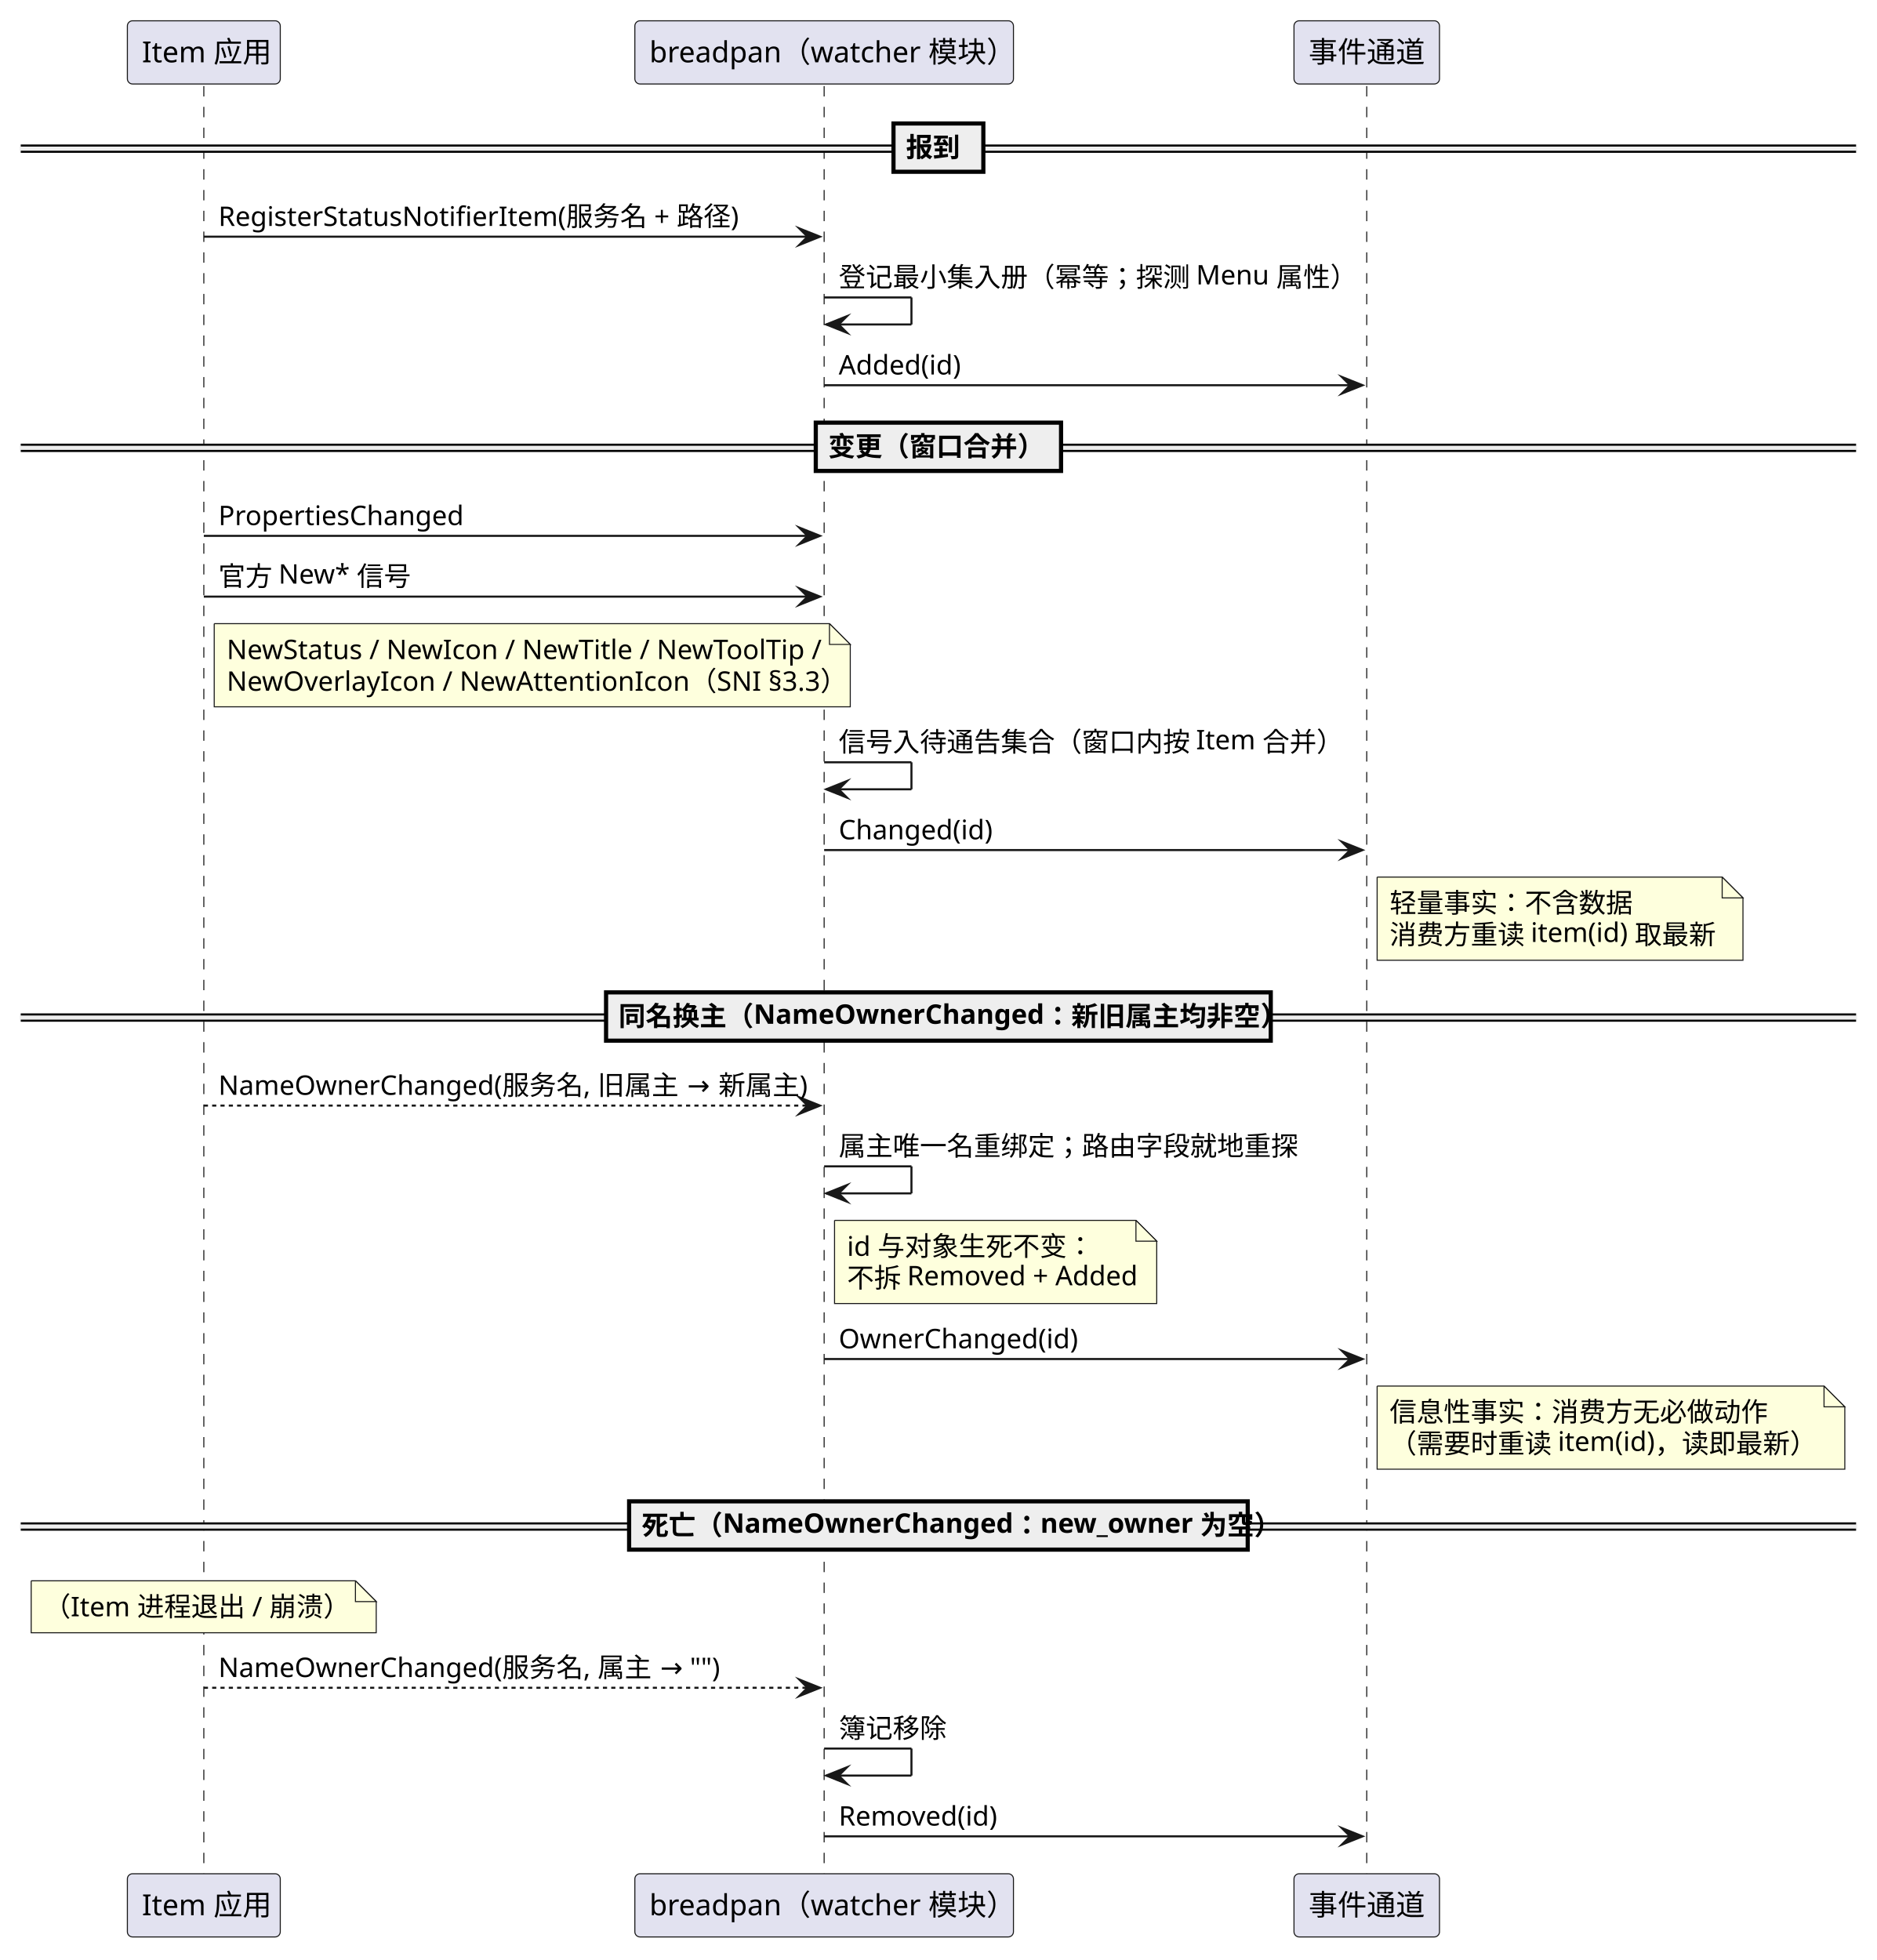
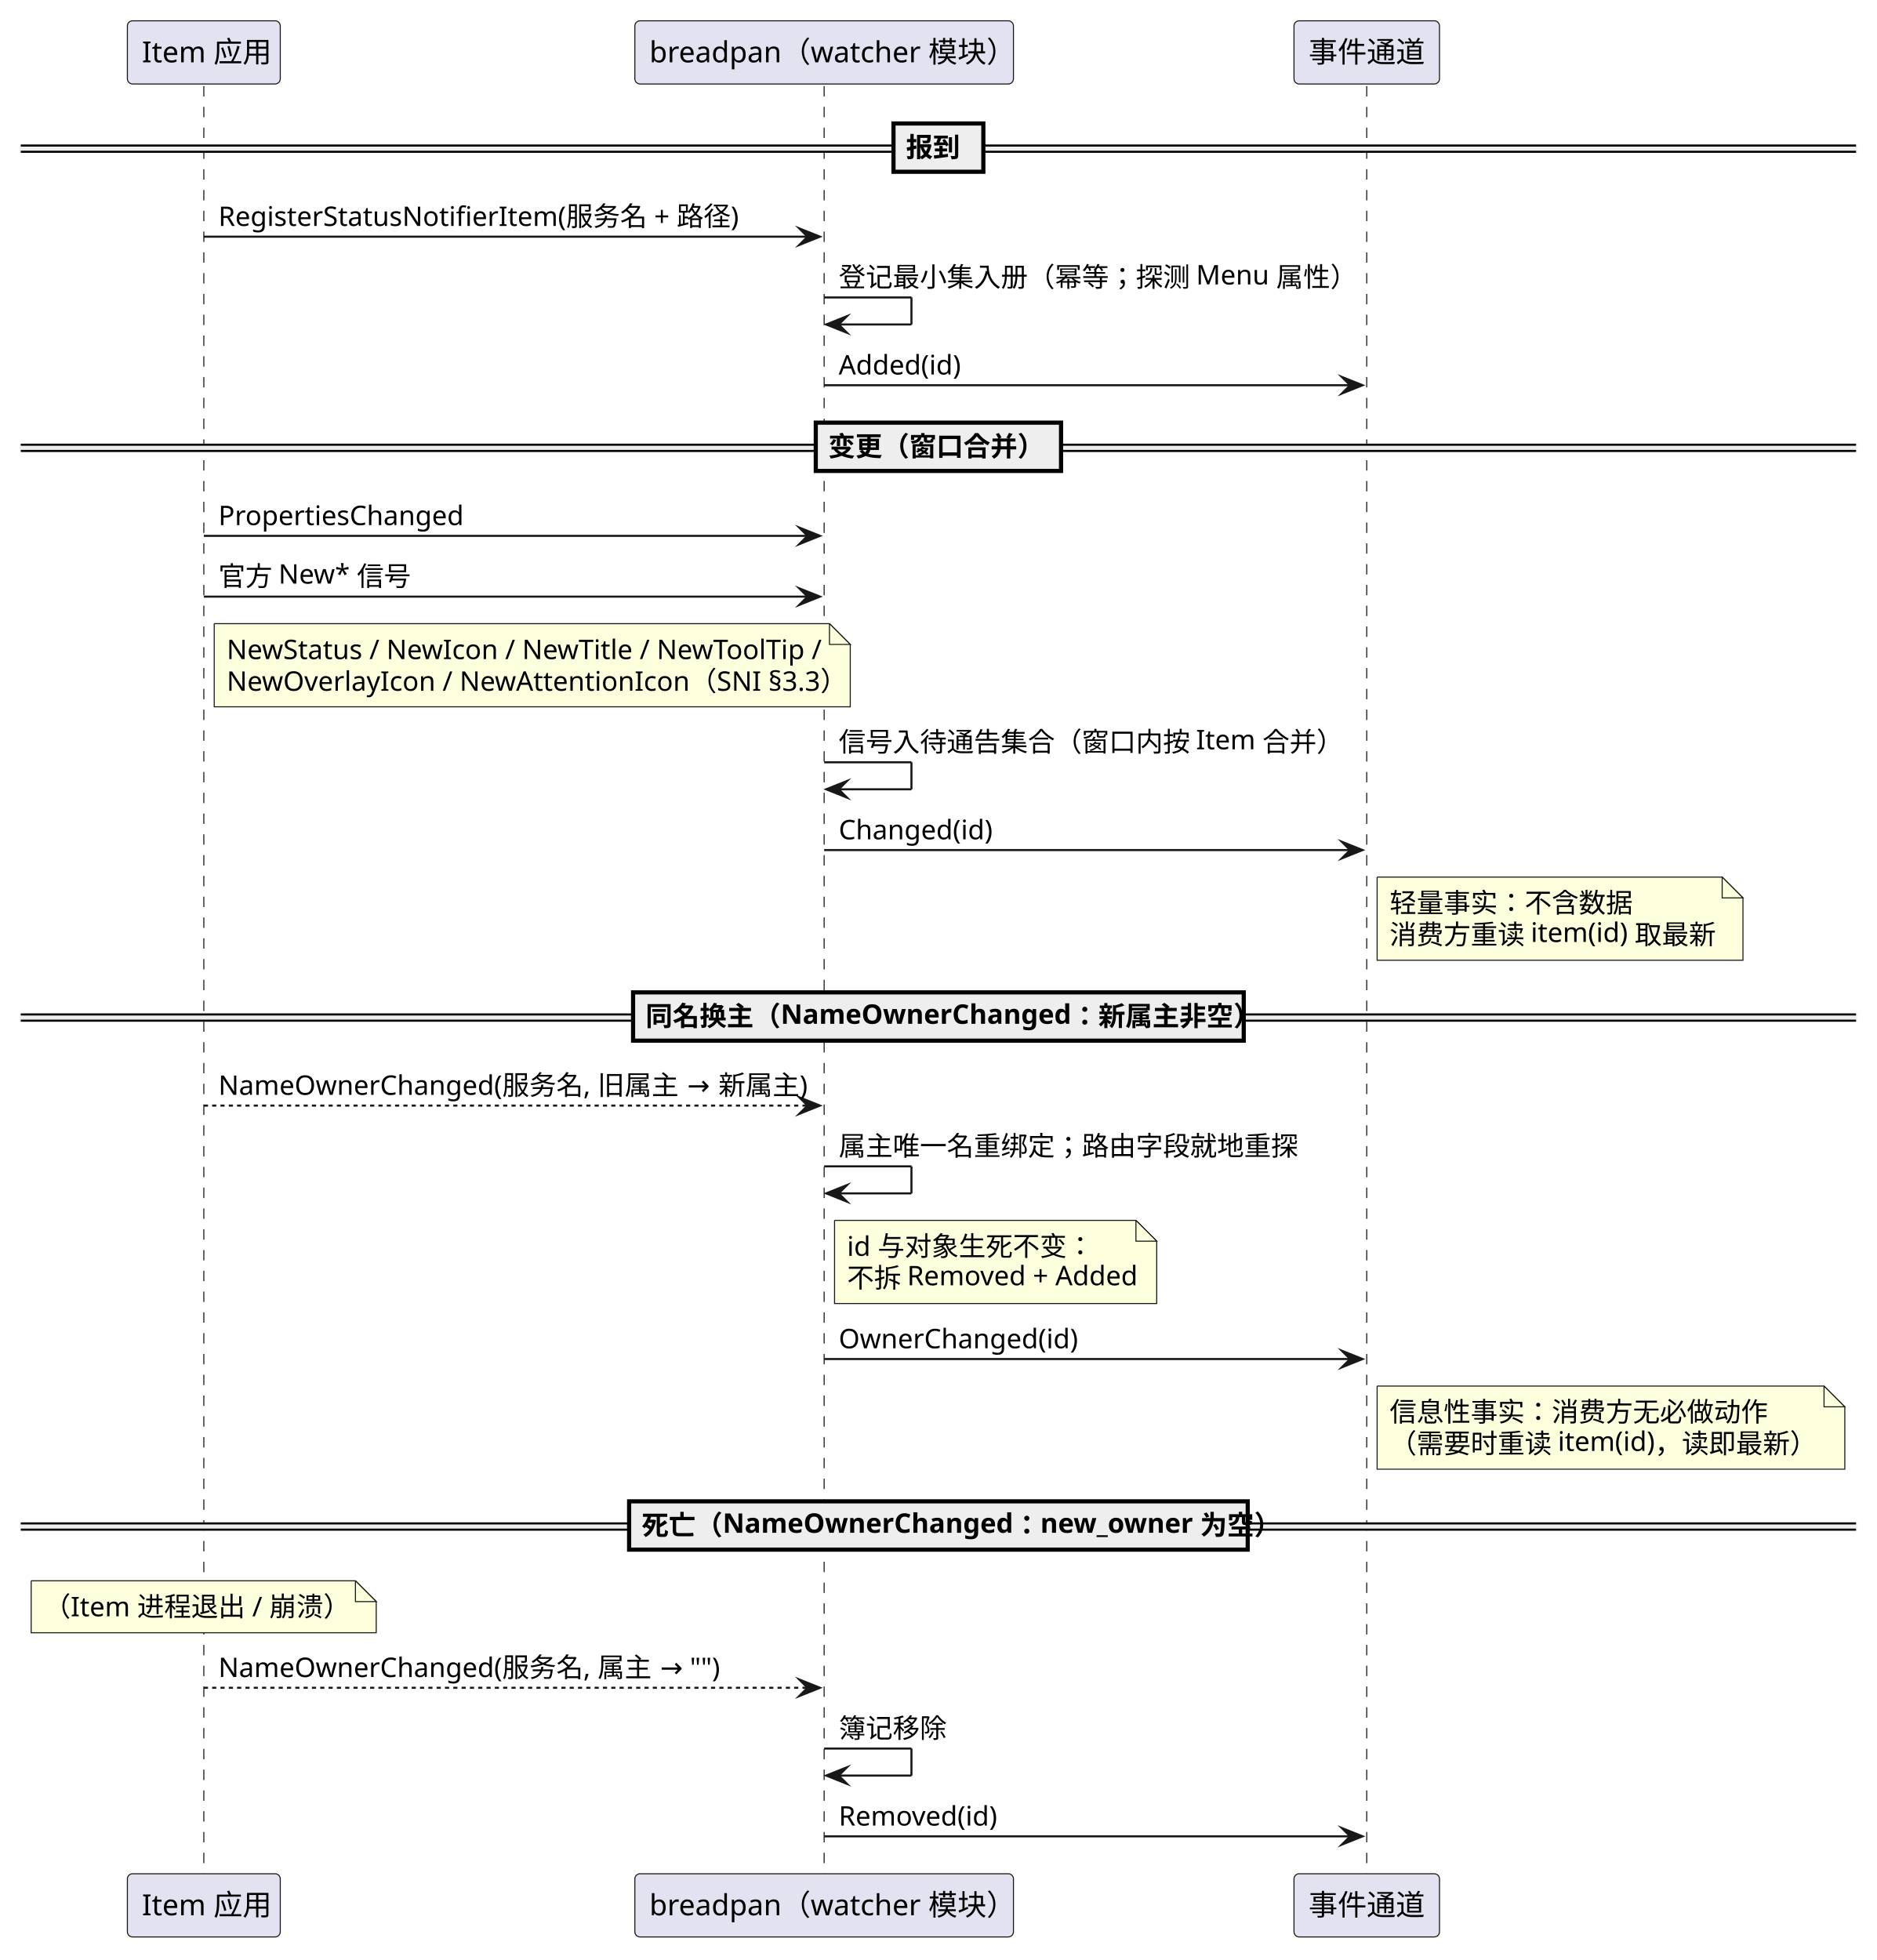
<svg xmlns="http://www.w3.org/2000/svg" version="1.1" data-diagram-type="SEQUENCE" style="width:903px;height:943px;background:#FFFFFF;" width="903px" height="943px" viewBox="0 0 903 943" zoomAndPan="magnify" preserveAspectRatio="none" contentStyleType="text/css">
  <defs />
  <g font-family="sans-serif" lengthAdjust="spacing">
    <g>
      <rect x="94.56" y="41.406" width="8" height="860.094" fill="#000" fill-opacity="0" />
      <line x1="98.06" y1="41.406" x2="98.06" y2="901.5" style="stroke:#181818;stroke-width:0.5;stroke-dasharray:5,5;" />
    </g>
    <g>
      <rect x="392.995" y="41.406" width="8" height="860.094" fill="#000" fill-opacity="0" />
      <line x1="396.495" y1="41.406" x2="396.495" y2="901.5" style="stroke:#181818;stroke-width:0.5;stroke-dasharray:5,5;" />
    </g>
    <g>
      <rect x="654.033" y="41.406" width="8" height="860.094" fill="#000" fill-opacity="0" />
      <line x1="657.533" y1="41.406" x2="657.533" y2="901.5" style="stroke:#181818;stroke-width:0.5;stroke-dasharray:5,5;" />
    </g>
    <rect x="61.279" y="10" width="73.561" height="30.406" fill="#E2E2F0" style="stroke:#181818;stroke-width:0.5;" rx="2.5" ry="2.5" />
    <text x="68.279" y="29.988" fill="#000" font-size="14" textLength="59.561">Item 应用</text>
    <rect x="305.423" y="10" width="182.143" height="30.406" fill="#E2E2F0" style="stroke:#181818;stroke-width:0.5;" rx="2.5" ry="2.5" />
    <text x="312.423" y="29.988" fill="#000" font-size="14" textLength="168.143">breadpan（watcher 模块）</text>
    <rect x="622.533" y="10" width="70" height="30.406" fill="#E2E2F0" style="stroke:#181818;stroke-width:0.5;" rx="2.5" ry="2.5" />
    <text x="629.533" y="29.988" fill="#000" font-size="14" textLength="56">事件通道</text>
    <rect x="61.279" y="901.5" width="73.561" height="30.406" fill="#E2E2F0" style="stroke:#181818;stroke-width:0.5;" rx="2.5" ry="2.5" />
    <text x="68.279" y="921.488" fill="#000" font-size="14" textLength="59.561">Item 应用</text>
    <rect x="305.423" y="901.5" width="182.143" height="30.406" fill="#E2E2F0" style="stroke:#181818;stroke-width:0.5;" rx="2.5" ry="2.5" />
    <text x="312.423" y="921.488" fill="#000" font-size="14" textLength="168.143">breadpan（watcher 模块）</text>
    <rect x="622.533" y="901.5" width="70" height="30.406" fill="#E2E2F0" style="stroke:#181818;stroke-width:0.5;" rx="2.5" ry="2.5" />
    <text x="629.533" y="921.488" fill="#000" font-size="14" textLength="56">事件通道</text>
    <rect x="10" y="70.023" width="882.934" height="3" fill="#EEE" style="stroke:#EEE;stroke-width:1;" />
    <line x1="10" y1="70.023" x2="892.934" y2="70.023" style="stroke:#000;stroke-width:1;" />
    <line x1="10" y1="73.023" x2="892.934" y2="73.023" style="stroke:#000;stroke-width:1;" />
    <rect x="429.852" y="59.406" width="43.231" height="23.234" fill="#EEE" style="stroke:#000;stroke-width:2;" />
    <text x="435.852" y="75.467" fill="#000" font-size="13" textLength="26" font-weight="700">报到</text>
    <polygon points="384.495,109.875,394.495,113.875,384.495,117.875,388.495,113.875" fill="#181818" style="stroke:#181818;stroke-width:1;stroke-linejoin:miter;stroke-miterlimit:10;" />
    <line x1="98.06" y1="113.875" x2="390.495" y2="113.875" style="stroke:#181818;stroke-width:1;" />
    <text x="105.06" y="108.701" fill="#000" font-size="13" textLength="241.763">RegisterStatusNotifierItem(服务名 + 路径)</text>
    <line x1="396.495" y1="143.109" x2="438.495" y2="143.109" style="stroke:#181818;stroke-width:1;" />
    <line x1="438.495" y1="143.109" x2="438.495" y2="156.109" style="stroke:#181818;stroke-width:1;" />
    <line x1="397.495" y1="156.109" x2="438.495" y2="156.109" style="stroke:#181818;stroke-width:1;" />
    <polygon points="407.495,152.109,397.495,156.109,407.495,160.109,403.495,156.109" fill="#181818" style="stroke:#181818;stroke-width:1;stroke-linejoin:miter;stroke-miterlimit:10;" />
    <text x="403.495" y="137.936" fill="#000" font-size="13" textLength="247.038">登记最小集入册（幂等；探测 Menu 属性）</text>
    <polygon points="645.533,181.344,655.533,185.344,645.533,189.344,649.533,185.344" fill="#181818" style="stroke:#181818;stroke-width:1;stroke-linejoin:miter;stroke-miterlimit:10;" />
    <line x1="396.495" y1="185.344" x2="651.533" y2="185.344" style="stroke:#181818;stroke-width:1;" />
    <text x="403.495" y="180.17" fill="#000" font-size="13" textLength="56.837">Added(id)</text>
    <rect x="10" y="213.961" width="882.934" height="3" fill="#EEE" style="stroke:#EEE;stroke-width:1;" />
    <line x1="10" y1="213.961" x2="892.934" y2="213.961" style="stroke:#000;stroke-width:1;" />
    <line x1="10" y1="216.961" x2="892.934" y2="216.961" style="stroke:#000;stroke-width:1;" />
    <rect x="392.467" y="203.344" width="118" height="23.234" fill="#EEE" style="stroke:#000;stroke-width:2;" />
    <text x="398.467" y="219.404" fill="#000" font-size="13" textLength="104" font-weight="700">变更（窗口合并）</text>
    <polygon points="384.495,253.813,394.495,257.813,384.495,261.813,388.495,257.813" fill="#181818" style="stroke:#181818;stroke-width:1;stroke-linejoin:miter;stroke-miterlimit:10;" />
    <line x1="98.06" y1="257.813" x2="390.495" y2="257.813" style="stroke:#181818;stroke-width:1;" />
    <text x="105.06" y="252.639" fill="#000" font-size="13" textLength="111.033">PropertiesChanged</text>
    <polygon points="384.495,283.047,394.495,287.047,384.495,291.047,388.495,287.047" fill="#181818" style="stroke:#181818;stroke-width:1;stroke-linejoin:miter;stroke-miterlimit:10;" />
    <line x1="98.06" y1="287.047" x2="390.495" y2="287.047" style="stroke:#181818;stroke-width:1;" />
    <text x="105.06" y="281.873" fill="#000" font-size="13" textLength="89.984">官方 New* 信号</text>
    <path d="M103.06,300.047 L103.06,340.047 L409.06,340.047 L409.06,310.047 L399.06,300.047 L103.06,300.047" style="stroke:#181818;stroke-width:0.5;" fill="#FEFFDD" />
    <path d="M399.06,300.047 L399.06,310.047 L409.06,310.047 L399.06,300.047" style="stroke:#181818;stroke-width:0.5;" fill="#FEFFDD" />
    <text x="109.06" y="317.107" fill="#000" font-size="13" textLength="279.068">NewStatus / NewIcon / NewTitle / NewToolTip /</text>
    <text x="109.06" y="332.342" fill="#000" font-size="13" textLength="285.308">NewOverlayIcon / NewAttentionIcon（SNI §3.3）</text>
    <line x1="396.495" y1="366.75" x2="438.495" y2="366.75" style="stroke:#181818;stroke-width:1;" />
    <line x1="438.495" y1="366.75" x2="438.495" y2="379.75" style="stroke:#181818;stroke-width:1;" />
    <line x1="397.495" y1="379.75" x2="438.495" y2="379.75" style="stroke:#181818;stroke-width:1;" />
    <polygon points="407.495,375.75,397.495,379.75,407.495,383.75,403.495,379.75" fill="#181818" style="stroke:#181818;stroke-width:1;stroke-linejoin:miter;stroke-miterlimit:10;" />
    <text x="403.495" y="361.576" fill="#000" font-size="13" textLength="240.532">信号入待通告集合（窗口内按 Item 合并）</text>
    <polygon points="645.533,404.984,655.533,408.984,645.533,412.984,649.533,408.984" fill="#181818" style="stroke:#181818;stroke-width:1;stroke-linejoin:miter;stroke-miterlimit:10;" />
    <line x1="396.495" y1="408.984" x2="651.533" y2="408.984" style="stroke:#181818;stroke-width:1;" />
    <text x="403.495" y="403.811" fill="#000" font-size="13" textLength="70.865">Changed(id)</text>
    <path d="M662.533,421.984 L662.533,461.984 L838.533,461.984 L838.533,431.984 L828.533,421.984 L662.533,421.984" style="stroke:#181818;stroke-width:0.5;" fill="#FEFFDD" />
    <path d="M828.533,421.984 L828.533,431.984 L838.533,431.984 L828.533,421.984" style="stroke:#181818;stroke-width:0.5;" fill="#FEFFDD" />
    <text x="668.533" y="439.045" fill="#000" font-size="13" textLength="117">轻量事实：不含数据</text>
    <text x="668.533" y="454.279" fill="#000" font-size="13" textLength="155.626">消费方重读 item(id) 取最新</text>
    <rect x="10" y="488.07" width="882.934" height="3" fill="#EEE" style="stroke:#EEE;stroke-width:1;" />
    <line x1="10" y1="488.07" x2="892.934" y2="488.07" style="stroke:#000;stroke-width:1;" />
    <line x1="10" y1="491.07" x2="892.934" y2="491.07" style="stroke:#000;stroke-width:1;" />
-     <rect x="291.574" y="477.453" width="319.786" height="23.234" fill="#EEE" style="stroke:#000;stroke-width:2;" />
-     <text x="297.574" y="493.514" fill="#000" font-size="13" textLength="305.786" font-weight="700">同名换主（NameOwnerChanged：新旧属主均非空）</text>
+     <rect x="304.574" y="477.453" width="293.786" height="23.234" fill="#EEE" style="stroke:#000;stroke-width:2;" />
+     <text x="310.574" y="493.514" fill="#000" font-size="13" textLength="279.786" font-weight="700">同名换主（NameOwnerChanged：新属主非空）</text>
    <polygon points="384.495,527.922,394.495,531.922,384.495,535.922,388.495,531.922" fill="#181818" style="stroke:#181818;stroke-width:1;stroke-linejoin:miter;stroke-miterlimit:10;" />
    <line x1="98.06" y1="531.922" x2="390.495" y2="531.922" style="stroke:#181818;stroke-width:1;stroke-dasharray:2,2;" />
    <text x="105.06" y="526.748" fill="#000" font-size="13" textLength="274.435">NameOwnerChanged(服务名, 旧属主 → 新属主)</text>
    <line x1="396.495" y1="561.156" x2="438.495" y2="561.156" style="stroke:#181818;stroke-width:1;" />
    <line x1="438.495" y1="561.156" x2="438.495" y2="574.156" style="stroke:#181818;stroke-width:1;" />
    <line x1="397.495" y1="574.156" x2="438.495" y2="574.156" style="stroke:#181818;stroke-width:1;" />
    <polygon points="407.495,570.156,397.495,574.156,407.495,578.156,403.495,574.156" fill="#181818" style="stroke:#181818;stroke-width:1;stroke-linejoin:miter;stroke-miterlimit:10;" />
    <text x="403.495" y="555.982" fill="#000" font-size="13" textLength="221">属主唯一名重绑定；路由字段就地重探</text>
    <path d="M401.495,587.156 L401.495,627.156 L556.495,627.156 L556.495,597.156 L546.495,587.156 L401.495,587.156" style="stroke:#181818;stroke-width:0.5;" fill="#FEFFDD" />
    <path d="M546.495,587.156 L546.495,597.156 L556.495,597.156 L546.495,587.156" style="stroke:#181818;stroke-width:0.5;" fill="#FEFFDD" />
    <text x="407.495" y="604.217" fill="#000" font-size="13" textLength="117.717">id 与对象生死不变：</text>
    <text x="407.495" y="619.451" fill="#000" font-size="13" textLength="134.659">不拆 Removed + Added</text>
    <polygon points="645.533,649.859,655.533,653.859,645.533,657.859,649.533,653.859" fill="#181818" style="stroke:#181818;stroke-width:1;stroke-linejoin:miter;stroke-miterlimit:10;" />
    <line x1="396.495" y1="653.859" x2="651.533" y2="653.859" style="stroke:#181818;stroke-width:1;" />
    <text x="403.495" y="648.686" fill="#000" font-size="13" textLength="108.056">OwnerChanged(id)</text>
    <path d="M662.533,666.859 L662.533,706.859 L887.533,706.859 L887.533,676.859 L877.533,666.859 L662.533,666.859" style="stroke:#181818;stroke-width:0.5;" fill="#FEFFDD" />
    <path d="M877.533,666.859 L877.533,676.859 L887.533,676.859 L877.533,666.859" style="stroke:#181818;stroke-width:0.5;" fill="#FEFFDD" />
    <text x="668.533" y="683.92" fill="#000" font-size="13" textLength="182">信息性事实：消费方无必做动作</text>
    <text x="668.533" y="699.154" fill="#000" font-size="13" textLength="204.401">（需要时重读 item(id)，读即最新）</text>
    <rect x="10" y="732.945" width="882.934" height="3" fill="#EEE" style="stroke:#EEE;stroke-width:1;" />
    <line x1="10" y1="732.945" x2="892.934" y2="732.945" style="stroke:#000;stroke-width:1;" />
    <line x1="10" y1="735.945" x2="892.934" y2="735.945" style="stroke:#000;stroke-width:1;" />
    <rect x="302.664" y="722.328" width="297.607" height="23.234" fill="#EEE" style="stroke:#000;stroke-width:2;" />
    <text x="308.664" y="738.389" fill="#000" font-size="13" textLength="283.607" font-weight="700">死亡（NameOwnerChanged：new_owner 为空）</text>
    <path d="M15,760.563 L15,785.563 L181,785.563 L181,770.563 L171,760.563 L15,760.563" style="stroke:#181818;stroke-width:0.5;" fill="#FEFFDD" />
    <path d="M171,760.563 L171,770.563 L181,770.563 L171,760.563" style="stroke:#181818;stroke-width:0.5;" fill="#FEFFDD" />
    <text x="21" y="777.623" fill="#000" font-size="13" textLength="145.12">（Item 进程退出 / 崩溃）</text>
    <polygon points="384.495,808.031,394.495,812.031,384.495,816.031,388.495,812.031" fill="#181818" style="stroke:#181818;stroke-width:1;stroke-linejoin:miter;stroke-miterlimit:10;" />
    <line x1="98.06" y1="812.031" x2="390.495" y2="812.031" style="stroke:#181818;stroke-width:1;stroke-dasharray:2,2;" />
    <text x="105.06" y="806.857" fill="#000" font-size="13" textLength="230.763">NameOwnerChanged(服务名, 属主 → "")</text>
    <line x1="396.495" y1="841.266" x2="438.495" y2="841.266" style="stroke:#181818;stroke-width:1;" />
    <line x1="438.495" y1="841.266" x2="438.495" y2="854.266" style="stroke:#181818;stroke-width:1;" />
    <line x1="397.495" y1="854.266" x2="438.495" y2="854.266" style="stroke:#181818;stroke-width:1;" />
    <polygon points="407.495,850.266,397.495,854.266,407.495,858.266,403.495,854.266" fill="#181818" style="stroke:#181818;stroke-width:1;stroke-linejoin:miter;stroke-miterlimit:10;" />
    <text x="403.495" y="836.092" fill="#000" font-size="13" textLength="52">簿记移除</text>
    <polygon points="645.533,879.5,655.533,883.5,645.533,887.5,649.533,883.5" fill="#181818" style="stroke:#181818;stroke-width:1;stroke-linejoin:miter;stroke-miterlimit:10;" />
    <line x1="396.495" y1="883.5" x2="651.533" y2="883.5" style="stroke:#181818;stroke-width:1;" />
    <text x="403.495" y="878.326" fill="#000" font-size="13" textLength="73.709">Removed(id)</text>
  </g>
</svg>
